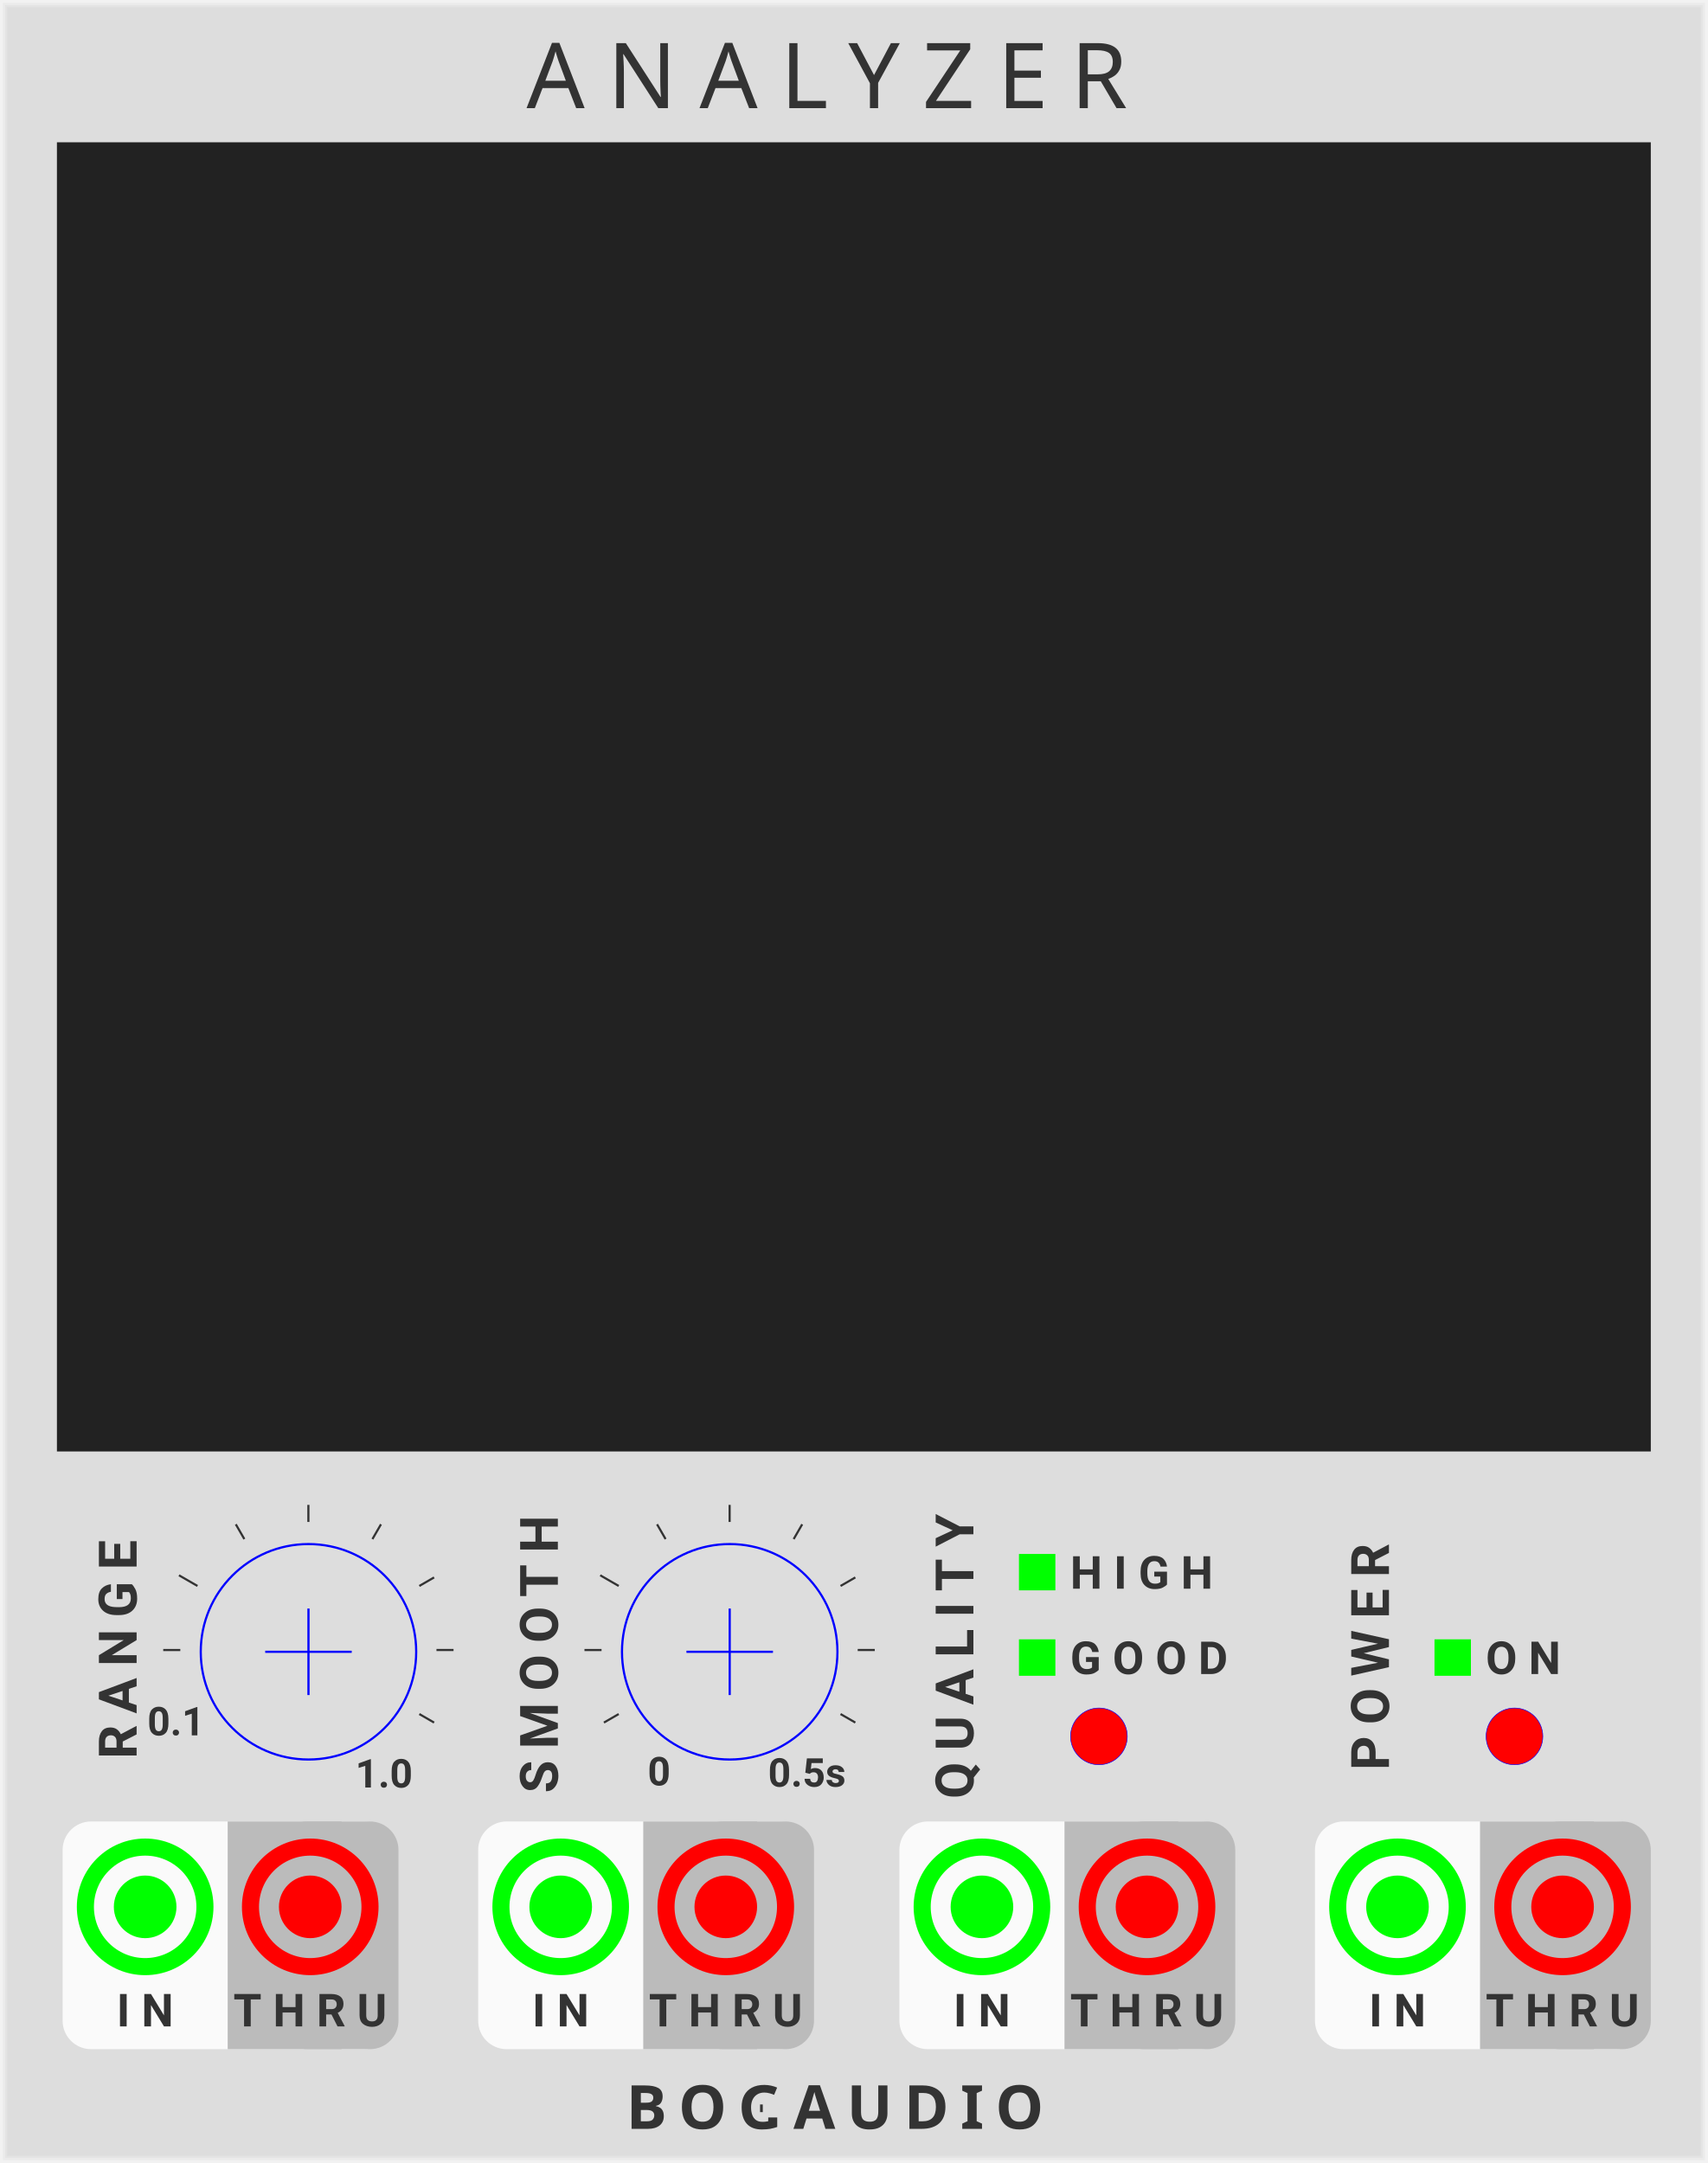
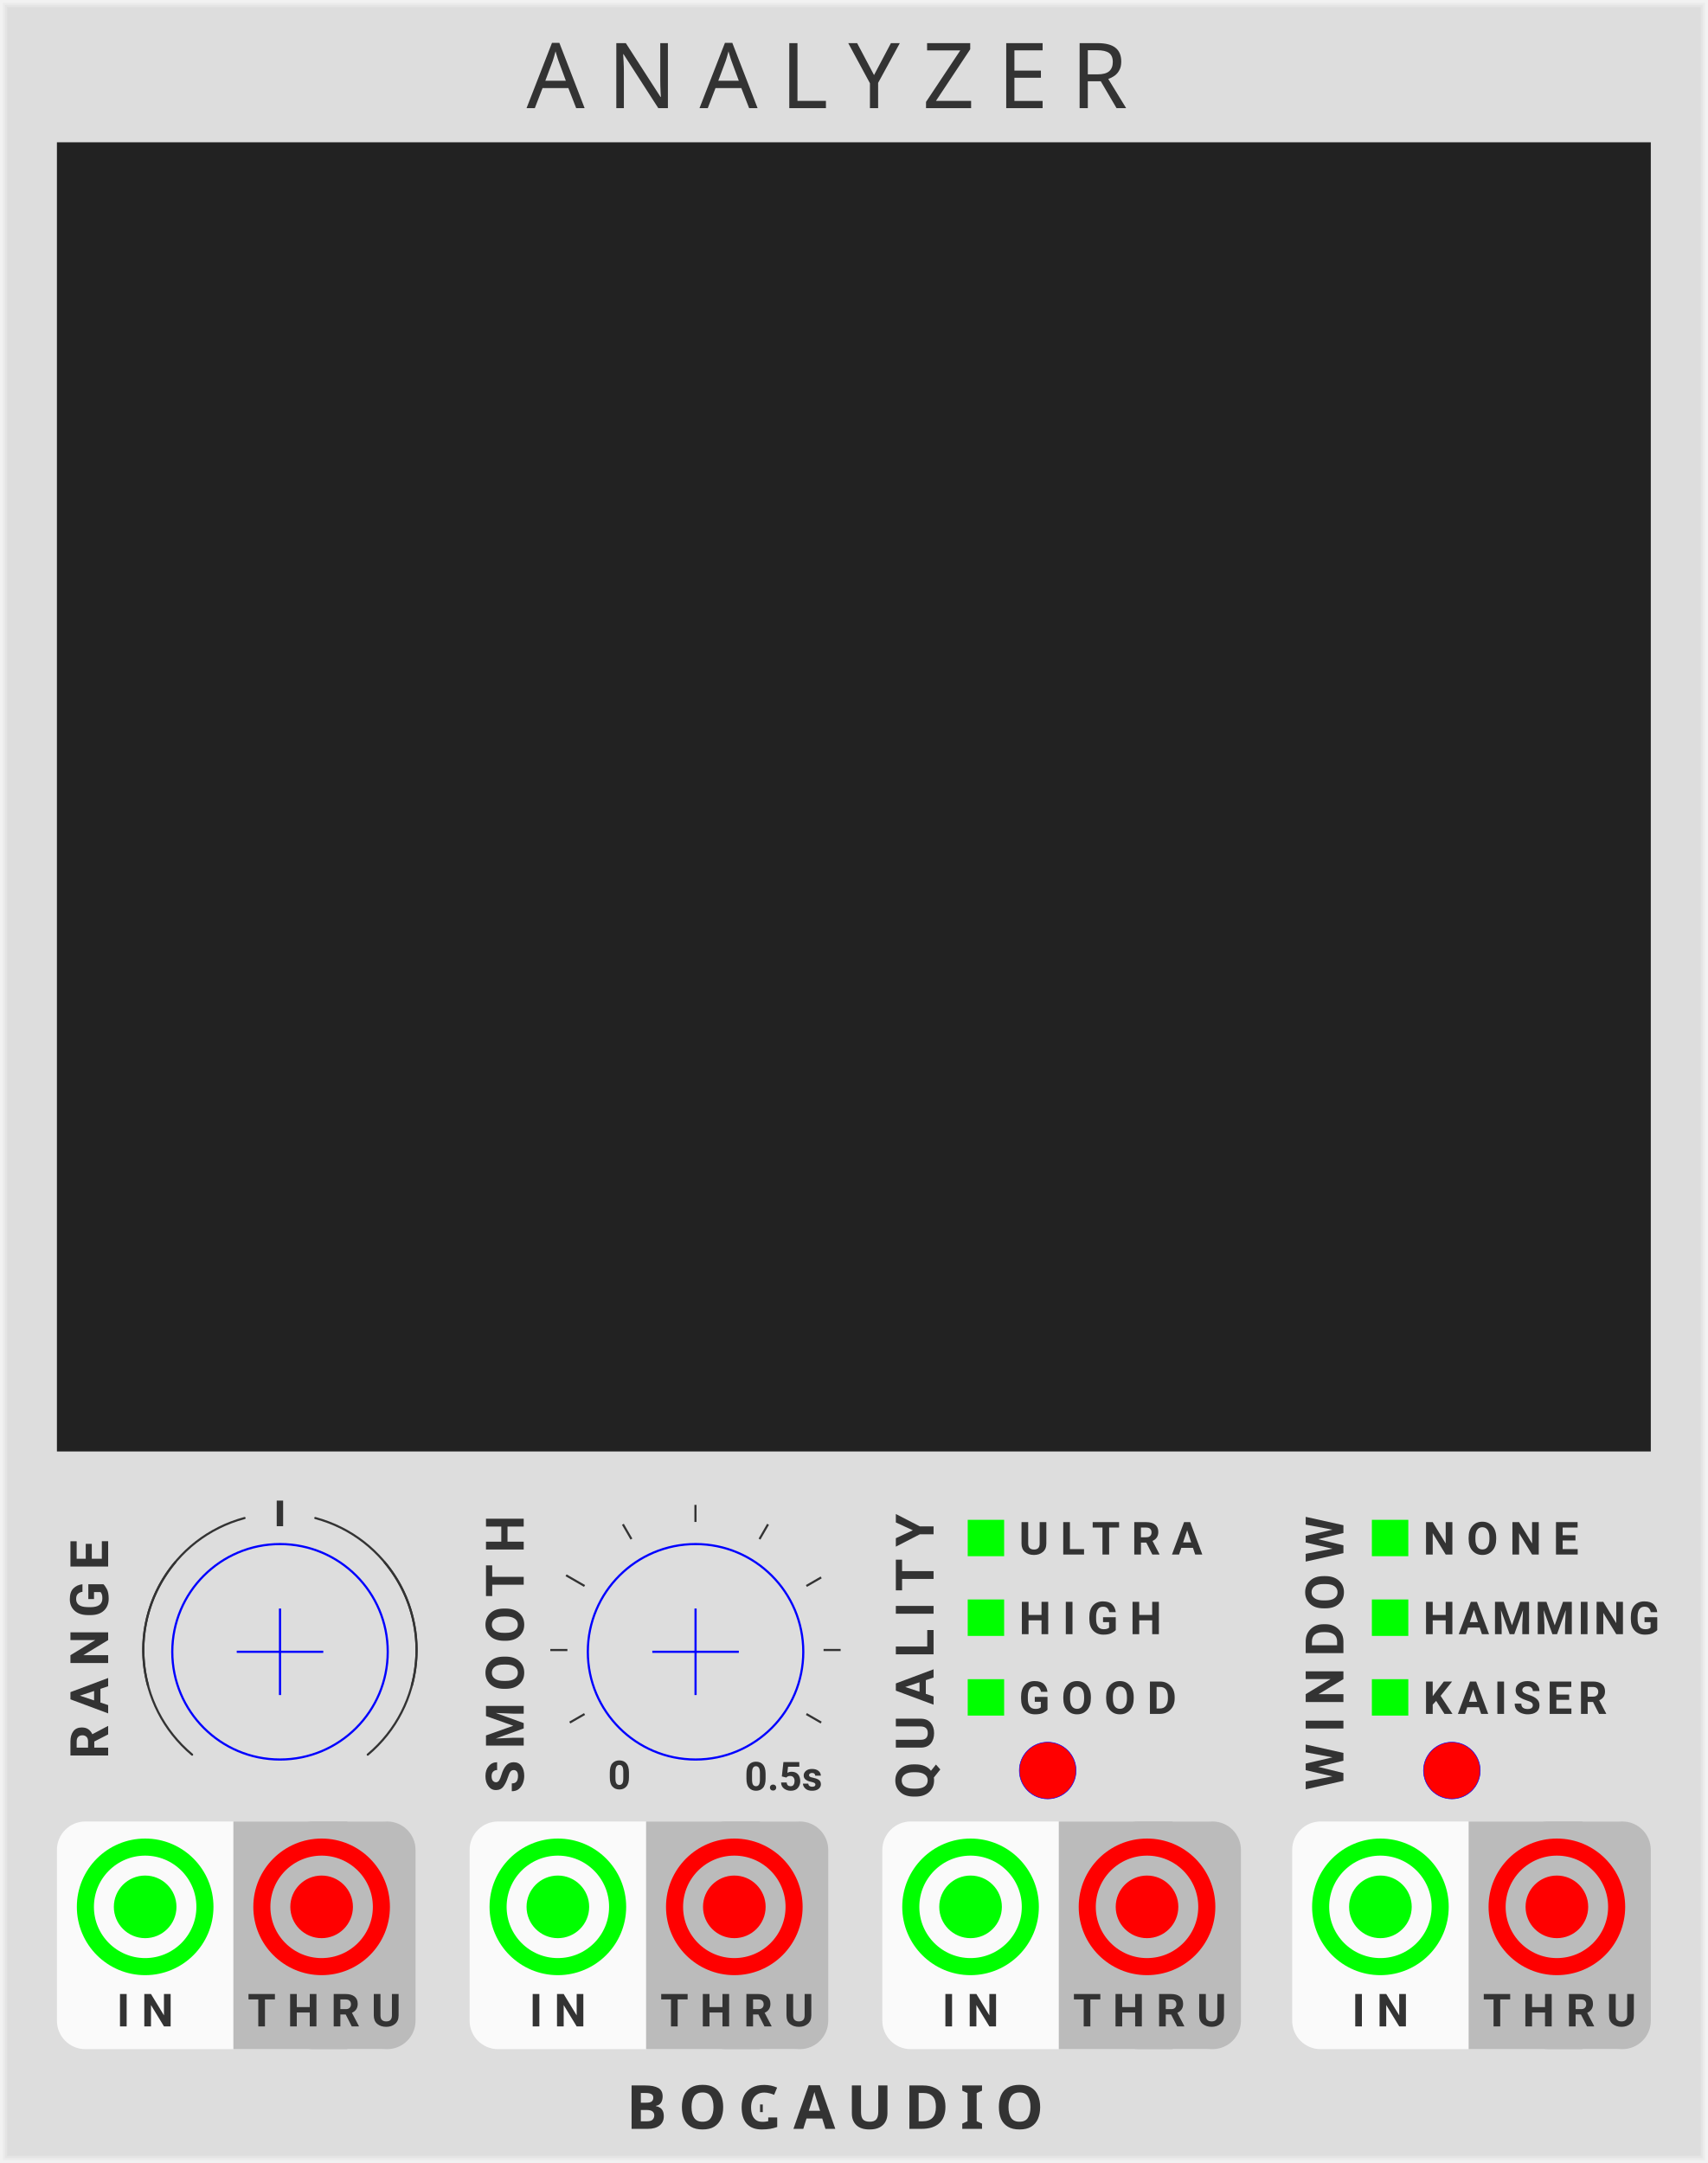
<svg xmlns="http://www.w3.org/2000/svg" xmlns:xlink="http://www.w3.org/1999/xlink" version="1.1" width="300" height="380" viewBox="0 0 300 380">
  <style>
    text {
      fill: #333;
      font-family: 'Roboto', sans-serif;
      font-weight: bold;
    }
    text.title {
      font-family: 'Comfortaa', sans-serif;
      font-weight: normal;
    }
    text.brand {
      font-family: 'Audiowide', sans-serif;
      font-weight: bold;
    }
  </style>
  <defs>
    <symbol id="display" viewBox="0 0 280px 230px">
      <rect cx="0" cy="0" width="280" height="230" fill="#222" />
    </symbol>
    <symbol id="knob" viewBox="0 0 100px 100px">
      <g transform="translate(50.5 50.5)">
        <polyline points="-20,0 20,0" stroke-width="1" stroke="#00f" />
        <polyline points="0,-20 0,20" stroke-width="1" stroke="#00f" />
        <circle cx="0" cy="0" r="49.8" stroke-width="1" stroke="#00f" fill="none" />
      </g>
    </symbol>
    <symbol id="knobguide-range" viewBox="0 0 100px 100px">
      <g transform="translate(50.5 50.5)">
+         <path d="M 0 -32 A 32 32 0 0 1 32 0" stroke="#333" stroke-width="0.5" stroke-linecap="round" fill="none" transform="rotate(15)" />
+         <path d="M 0 -32 A 32 32 0 0 1 32 0" stroke="#333" stroke-width="0.5" stroke-linecap="round" fill="none" transform="rotate(50)" />
+         <path d="M 0 -32 A 32 32 0 0 0 -32 0" stroke="#333" stroke-width="0.5" stroke-linecap="round" fill="none" transform="rotate(-15)" />
+         <path d="M 0 -32 A 32 32 0 0 0 -32 0" stroke="#333" stroke-width="0.5" stroke-linecap="round" fill="none" transform="rotate(-50)" />
+         <g transform="rotate(-90) translate(29 0)">
+           <polyline points="0,0 6,0" stroke-width="1.5" stroke="#333" />
+         </g>
+       </g>
+     </symbol>
+     <symbol id="knobguide-smooth" viewBox="0 0 100px 100px">
+       <g transform="translate(50.5 50.5)">
+         <g transform="rotate(-240) translate(31 0)">
+           <g transform="translate(2 0) rotate(240)">
+             <text font-size="7pt" transform="translate(-4 4)">0</text>
+           </g>
+         </g>
        <g transform="rotate(-210) translate(30 0)">
-           <g transform="translate(2 0) rotate(210)">
-             <text font-size="7pt" transform="translate(-10 4)">0.1</text>
-           </g>
+           <polyline points="0,0 4,0" stroke-width="0.5" stroke="#333" />
        </g>
        <g transform="rotate(-180) translate(30 0)">
          <polyline points="0,0 4,0" stroke-width="0.5" stroke="#333" />
        </g>
        <g transform="rotate(-150) translate(30 0)">
          <polyline points="0,0 5,0" stroke-width="0.5" stroke="#333" />
        </g>
        <g transform="rotate(-120) translate(30 0)">
          <polyline points="0,0 4,0" stroke-width="0.5" stroke="#333" />
        </g>
        <g transform="rotate(-90) translate(30 0)">
          <polyline points="0,0 4,0" stroke-width="0.5" stroke="#333" />
        </g>
        <g transform="rotate(-60) translate(30 0)">
          <polyline points="0,0 4,0" stroke-width="0.5" stroke="#333" />
        </g>
        <g transform="rotate(-30) translate(30 0)">
          <polyline points="0,0 4,0" stroke-width="0.5" stroke="#333" />
        </g>
        <g transform="rotate(0) translate(30 0)">
          <polyline points="0,0 4,0" stroke-width="0.5" stroke="#333" />
        </g>
        <g transform="rotate(30) translate(30 0)">
          <polyline points="0,0 4,0" stroke-width="0.5" stroke="#333" />
        </g>
-         <g transform="rotate(60) translate(30 0)">
+         <g transform="rotate(60) translate(31 0)">
          <g transform="translate(2 0) rotate(-60)">
-             <text font-size="7pt" transform="translate(-5 4.5)">1.0</text>
-           </g>
-         </g>
-       </g>
-     </symbol>
-     <symbol id="knobguide-smooth" viewBox="0 0 100px 100px">
-       <g transform="translate(50.5 50.5)">
-         <g transform="rotate(-240) translate(30 0)">
-           <g transform="translate(2 0) rotate(240)">
-             <text font-size="7pt" transform="translate(-3.2 4)">0</text>
-           </g>
-         </g>
-         <g transform="rotate(-210) translate(30 0)">
-           <polyline points="0,0 4,0" stroke-width="0.5" stroke="#333" />
-         </g>
-         <g transform="rotate(-180) translate(30 0)">
-           <polyline points="0,0 4,0" stroke-width="0.5" stroke="#333" />
-         </g>
-         <g transform="rotate(-150) translate(30 0)">
-           <polyline points="0,0 5,0" stroke-width="0.5" stroke="#333" />
-         </g>
-         <g transform="rotate(-120) translate(30 0)">
-           <polyline points="0,0 4,0" stroke-width="0.5" stroke="#333" />
-         </g>
-         <g transform="rotate(-90) translate(30 0)">
-           <polyline points="0,0 4,0" stroke-width="0.5" stroke="#333" />
-         </g>
-         <g transform="rotate(-60) translate(30 0)">
-           <polyline points="0,0 4,0" stroke-width="0.5" stroke="#333" />
-         </g>
-         <g transform="rotate(-30) translate(30 0)">
-           <polyline points="0,0 4,0" stroke-width="0.5" stroke="#333" />
-         </g>
-         <g transform="rotate(0) translate(30 0)">
-           <polyline points="0,0 4,0" stroke-width="0.5" stroke="#333" />
-         </g>
-         <g transform="rotate(30) translate(30 0)">
-           <polyline points="0,0 4,0" stroke-width="0.5" stroke="#333" />
-         </g>
-         <g transform="rotate(60) translate(30 0)">
-           <g transform="translate(2 0) rotate(-60)">
-             <text font-size="7pt" transform="translate(-7 4.3)">0.5s</text>
+             <text font-size="7pt" transform="translate(-5 4.3)">0.5s</text>
          </g>
        </g>
      </g>
    </symbol>
    <symbol id="button" viewBox="0 0 100px 100px">
      <g transform="translate(50.5 50.5)">
        <circle cx="0" cy="0" r="49.8" stroke-width="1" stroke="#00f" fill="#f00" />
      </g>
    </symbol>
    <symbol id="input" viewBox="0 0 24px 24px">
      <g transform="translate(12 12)">
        <circle cx="0" cy="0" r="5" stroke-width="1" stroke="#0f0" fill="#0f0" />
        <circle cx="0" cy="0" r="10.5" stroke-width="3" stroke="#0f0" fill="none" />
      </g>
    </symbol>
    <symbol id="output" viewBox="0 0 24px 24px">
      <g transform="translate(12 12)">
        <circle cx="0" cy="0" r="5" stroke-width="1" stroke="#f00" fill="#f00" />
        <circle cx="0" cy="0" r="10.5" stroke-width="3" stroke="#f00" fill="none" />
      </g>
    </symbol>
    <symbol id="light-small" viewBox="0 0 6.4px 6.4px">
      <rect width="6.4" height="6.4" fill="#0f0" />
    </symbol>
  </defs>
  <rect width="100%" height="100%" fill="#ddd" />
  <polyline points="1,1 299,1 299,379 1,379 1,1" stroke="#e4e4e4" stroke-width="0.5" fill="none" />
  <polyline points="0.5,0.5 299.5,0.5 299.5,379.5 0.5,379.5 0.5,0.5" stroke="#ebebeb" stroke-width="0.8" fill="none" />
  <polyline points="0,0 300,0 300,380 0,380 0,0" stroke="#f2f2f2" stroke-width="1" fill="none" />
  <text class="title" x="92.5" y="19" font-size="12pt" letter-spacing="4px">ANALYZER</text>
  <g transform="translate(110 374)">
    <text class="brand" font-size="8pt" letter-spacing="2px">BOGAUDIO</text>
    <rect width="3.0" height="3" fill="#ddd" transform="translate(24 -5)" />
  </g>
  <g transform="translate(10 25)">
    <use id="DISPLAY_WIDGET" xlink:href="#display" />
  </g>
  <g transform="translate(0 320)">
-     <g transform="translate(11 0)">
-       <rect width="58" height="40" rx="5" fill="#fafafa" />
-       <rect width="21" height="40" rx="5" fill="#bbb" transform="translate(38)" />
-       <rect width="20" height="40" fill="#bbb" transform="translate(29)" />
-       <use id="SIGNALA_INPUT" xlink:href="#input" transform="translate(2.5 3)" />
-       <use id="SIGNALA_OUTPUT" xlink:href="#output" transform="translate(31.5 3)" />
-       <text font-size="6pt" letter-spacing="2px" transform="translate(9.5 36)">IN</text>
-       <text font-size="6pt" letter-spacing="2px" transform="translate(30 36)">THRU</text>
-     </g>
-     <g transform="translate(84 0)">
-       <rect width="58" height="40" rx="5" fill="#fafafa" />
-       <rect width="21" height="40" rx="5" fill="#bbb" transform="translate(38)" />
-       <rect width="20" height="40" fill="#bbb" transform="translate(29)" />
-       <use id="SIGNALB_INPUT" xlink:href="#input" transform="translate(2.5 3)" />
-       <use id="SIGNALB_OUTPUT" xlink:href="#output" transform="translate(31.5 3)" />
-       <text font-size="6pt" letter-spacing="2px" transform="translate(9.5 36)">IN</text>
-       <text font-size="6pt" letter-spacing="2px" transform="translate(30 36)">THRU</text>
-     </g>
-     <g transform="translate(158 0)">
-       <rect width="58" height="40" rx="5" fill="#fafafa" />
-       <rect width="21" height="40" rx="5" fill="#bbb" transform="translate(38)" />
-       <rect width="20" height="40" fill="#bbb" transform="translate(29)" />
-       <use id="SIGNALC_INPUT" xlink:href="#input" transform="translate(2.5 3)" />
-       <use id="SIGNALC_OUTPUT" xlink:href="#output" transform="translate(31.5 3)" />
-       <text font-size="6pt" letter-spacing="2px" transform="translate(9.5 36)">IN</text>
-       <text font-size="6pt" letter-spacing="2px" transform="translate(30 36)">THRU</text>
-     </g>
-     <g transform="translate(231 0)">
-       <rect width="58" height="40" rx="5" fill="#fafafa" />
-       <rect width="21" height="40" rx="5" fill="#bbb" transform="translate(38)" />
-       <rect width="20" height="40" fill="#bbb" transform="translate(29)" />
-       <use id="SIGNALD_INPUT" xlink:href="#input" transform="translate(2.5 3)" />
-       <use id="SIGNALD_OUTPUT" xlink:href="#output" transform="translate(31.5 3)" />
-       <text font-size="6pt" letter-spacing="2px" transform="translate(9.5 36)">IN</text>
-       <text font-size="6pt" letter-spacing="2px" transform="translate(30 36)">THRU</text>
+     <g transform="translate(10 0)">
+       <rect width="62" height="40" rx="5" fill="#fafafa" />
+       <rect width="23" height="40" rx="5" fill="#bbb" transform="translate(40)" />
+       <rect width="20" height="40" fill="#bbb" transform="translate(31)" />
+       <use id="SIGNALA_INPUT" xlink:href="#input" transform="translate(3.5 3)" />
+       <use id="SIGNALA_OUTPUT" xlink:href="#output" transform="translate(34.5 3)" />
+       <text font-size="6pt" letter-spacing="2px" transform="translate(10.5 36)">IN</text>
+       <text font-size="6pt" letter-spacing="2px" transform="translate(33.5 36)">THRU</text>
+     </g>
+     <g transform="translate(82.5 0)">
+       <rect width="62" height="40" rx="5" fill="#fafafa" />
+       <rect width="23" height="40" rx="5" fill="#bbb" transform="translate(40)" />
+       <rect width="20" height="40" fill="#bbb" transform="translate(31)" />
+       <use id="SIGNALB_INPUT" xlink:href="#input" transform="translate(3.5 3)" />
+       <use id="SIGNALB_OUTPUT" xlink:href="#output" transform="translate(34.5 3)" />
+       <text font-size="6pt" letter-spacing="2px" transform="translate(10.5 36)">IN</text>
+       <text font-size="6pt" letter-spacing="2px" transform="translate(33.5 36)">THRU</text>
+     </g>
+     <g transform="translate(155 0)">
+       <rect width="62" height="40" rx="5" fill="#fafafa" />
+       <rect width="23" height="40" rx="5" fill="#bbb" transform="translate(40)" />
+       <rect width="20" height="40" fill="#bbb" transform="translate(31)" />
+       <use id="SIGNALC_INPUT" xlink:href="#input" transform="translate(3.5 3)" />
+       <use id="SIGNALC_OUTPUT" xlink:href="#output" transform="translate(34.5 3)" />
+       <text font-size="6pt" letter-spacing="2px" transform="translate(10.5 36)">IN</text>
+       <text font-size="6pt" letter-spacing="2px" transform="translate(33.5 36)">THRU</text>
+     </g>
+     <g transform="translate(227 0)">
+       <rect width="62" height="40" rx="5" fill="#fafafa" />
+       <rect width="23" height="40" rx="5" fill="#bbb" transform="translate(40)" />
+       <rect width="20" height="40" fill="#bbb" transform="translate(31)" />
+       <use id="SIGNALD_INPUT" xlink:href="#input" transform="translate(3.5 3)" />
+       <use id="SIGNALD_OUTPUT" xlink:href="#output" transform="translate(34.5 3)" />
+       <text font-size="6pt" letter-spacing="2px" transform="translate(10.5 36)">IN</text>
+       <text font-size="6pt" letter-spacing="2px" transform="translate(33.5 36)">THRU</text>
    </g>
  </g>
  <g transform="translate(0 271)">
-     <g transform="translate(35 0)">
-       <use id="RANGE_PARAM" xlink:href="#knob" transform="translate(0 0) scale(0.38)" />
+     <g transform="translate(30 0)">
+       <use id="RANGE2_PARAM" xlink:href="#knob" transform="translate(0 0) scale(0.38)" />
      <text font-size="7pt" letter-spacing="2px" transform="rotate(-90) translate(-38 -11)">RANGE</text>
    </g>
-     <g transform="translate(109 0)">
+     <g transform="translate(103 0)">
      <use id="SMOOTH_PARAM" xlink:href="#knob" transform="translate(0 0) scale(0.38)" />
      <text font-size="7pt" letter-spacing="2px" transform="rotate(-90) translate(-44 -11)">SMOOTH</text>
    </g>
-     <g transform="translate(182 0)">
-       <g transform="translate(-3 -1)">
-         <g transform="translate(0 3)">
+     <g transform="translate(175 0)">
+       <g transform="translate(-5 -5)">
+         <g transform="translate(0 1)">
+           <use id="QUALITY_ULTRA_LIGHT" xlink:href="#light-small" transform="translate(0 0)" />
+           <text font-size="6pt" letter-spacing="2px" transform="translate(9 6.1)">ULTRA</text>
+         </g>
+         <g transform="translate(0 15)">
          <use id="QUALITY_HIGH_LIGHT" xlink:href="#light-small" transform="translate(0 0)" />
          <text font-size="6pt" letter-spacing="2px" transform="translate(9 6.1)">HIGH</text>
        </g>
-         <g transform="translate(0 18)">
+         <g transform="translate(0 29)">
          <use id="QUALITY_GOOD_LIGHT" xlink:href="#light-small" transform="translate(0 0)" />
          <text font-size="6pt" letter-spacing="2px" transform="translate(9 6.1)">GOOD</text>
        </g>
-         <g transform="translate(9 30)">
+         <g transform="translate(9 40)">
          <use id="QUALITY_PARAM" xlink:href="#button" transform="scale(0.1)" />
        </g>
      </g>
      <text font-size="7pt" letter-spacing="2px" transform="rotate(-90) translate(-45 -11)">QUALITY</text>
    </g>
-     <g transform="translate(255 0)">
-       <g transform="translate(-3 -1)">
-         <g transform="translate(0 18)">
-           <use id="POWER_ON_LIGHT" xlink:href="#light-small" transform="translate(0 0)" />
-           <text font-size="6pt" letter-spacing="2px" transform="translate(9 6.1)">ON</text>
-         </g>
-         <g transform="translate(9 30)">
-           <use id="POWER_PARAM" xlink:href="#button" transform="scale(0.1)" />
-         </g>
-       </g>
-       <text font-size="7pt" letter-spacing="2px" transform="rotate(-90) translate(-40 -11)">POWER</text>
-     </g>
-   </g>
-   <use xlink:href="#knobguide-range" transform=" translate(16.3 252) scale(0.75)" />
-   <use xlink:href="#knobguide-smooth" transform=" translate(90.3 252) scale(0.75)" />
+     <g transform="translate(247 0)">
+       <g transform="translate(-6 -5)">
+         <g transform="translate(0 1)">
+           <use id="WINDOW_NONE_LIGHT" xlink:href="#light-small" transform="translate(0 0)" />
+           <text font-size="6pt" letter-spacing="2px" transform="translate(9 6.1)">NONE</text>
+         </g>
+         <g transform="translate(0 15)">
+           <use id="WINDOW_HAMMING_LIGHT" xlink:href="#light-small" transform="translate(0 0)" />
+           <text font-size="6pt" letter-spacing="0.5px" transform="translate(9 6.1)">HAMMING</text>
+         </g>
+         <g transform="translate(0 29)">
+           <use id="WINDOW_KAISER_LIGHT" xlink:href="#light-small" transform="translate(0 0)" />
+           <text font-size="6pt" letter-spacing="1px" transform="translate(9 6.1)">KAISER</text>
+         </g>
+         <g transform="translate(9 40)">
+           <use id="WINDOW_PARAM" xlink:href="#button" transform="scale(0.1)" />
+         </g>
+       </g>
+       <text font-size="7pt" letter-spacing="2px" transform="rotate(-90) translate(-43.5 -11)">WINDOW</text>
+     </g>
+   </g>
+   <use xlink:href="#knobguide-range" transform=" translate(11.3 252) scale(0.75)" />
+   <use xlink:href="#knobguide-smooth" transform=" translate(84.3 252) scale(0.75)" />
</svg>
